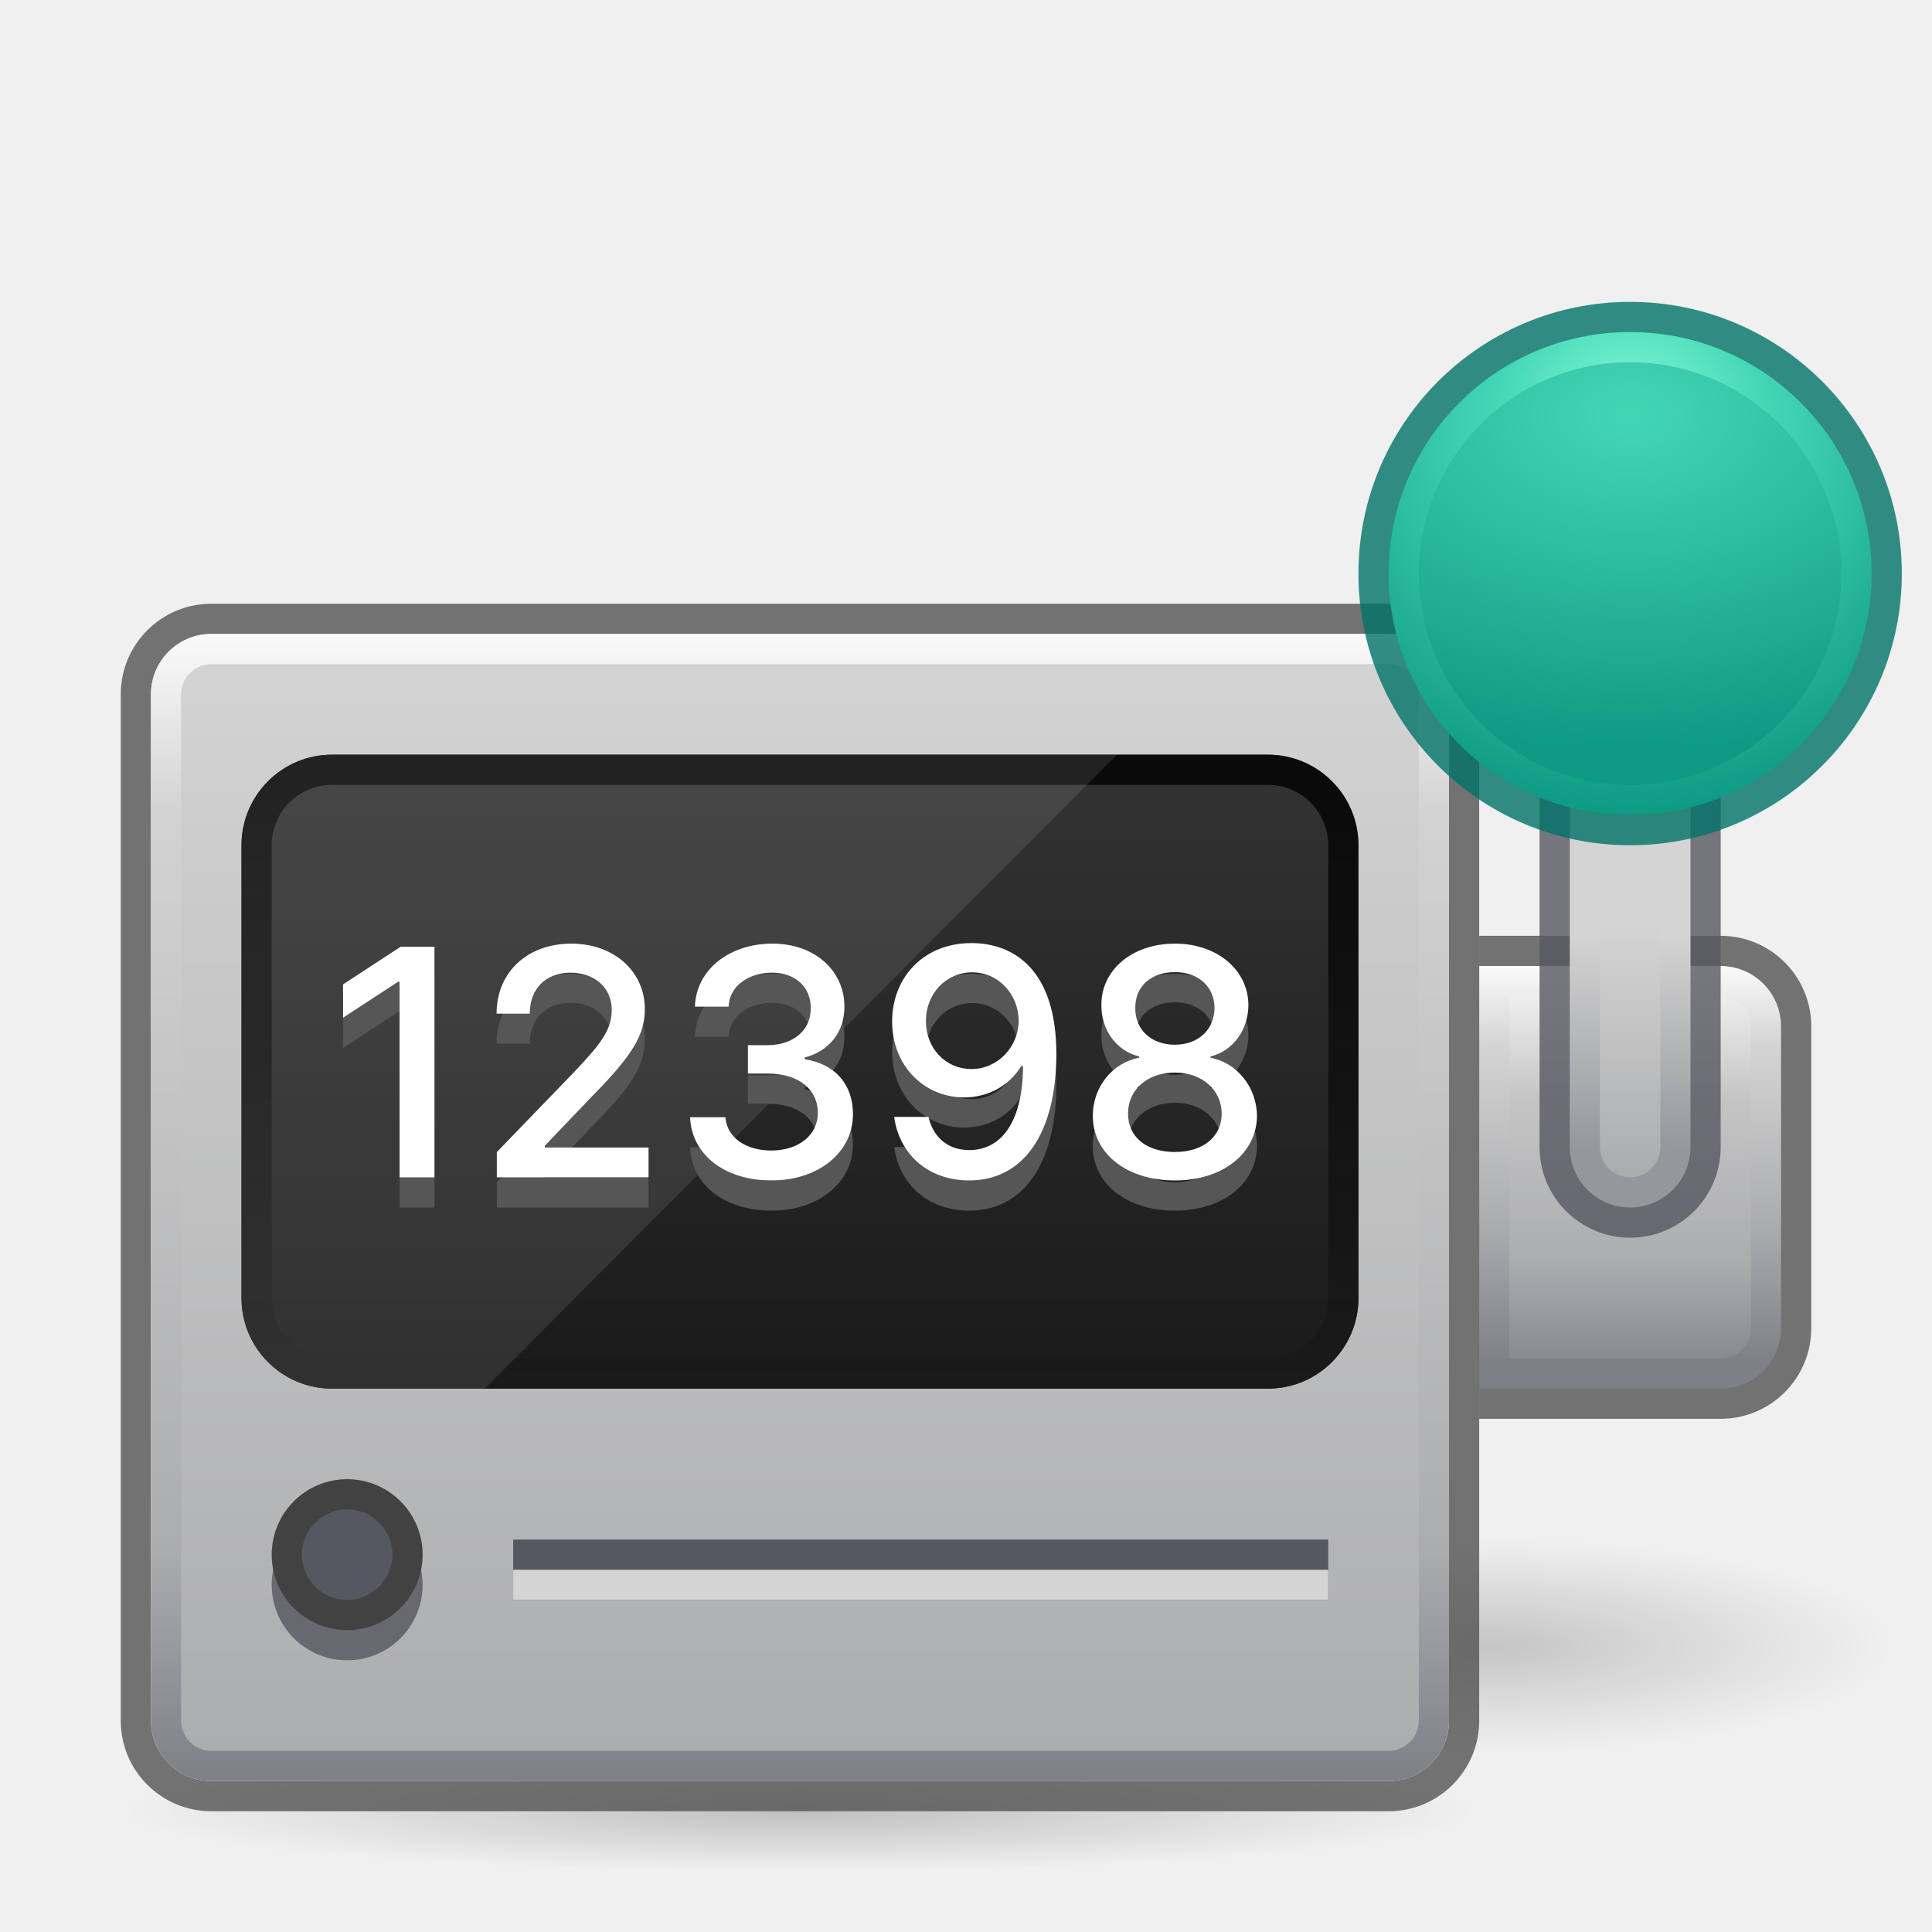
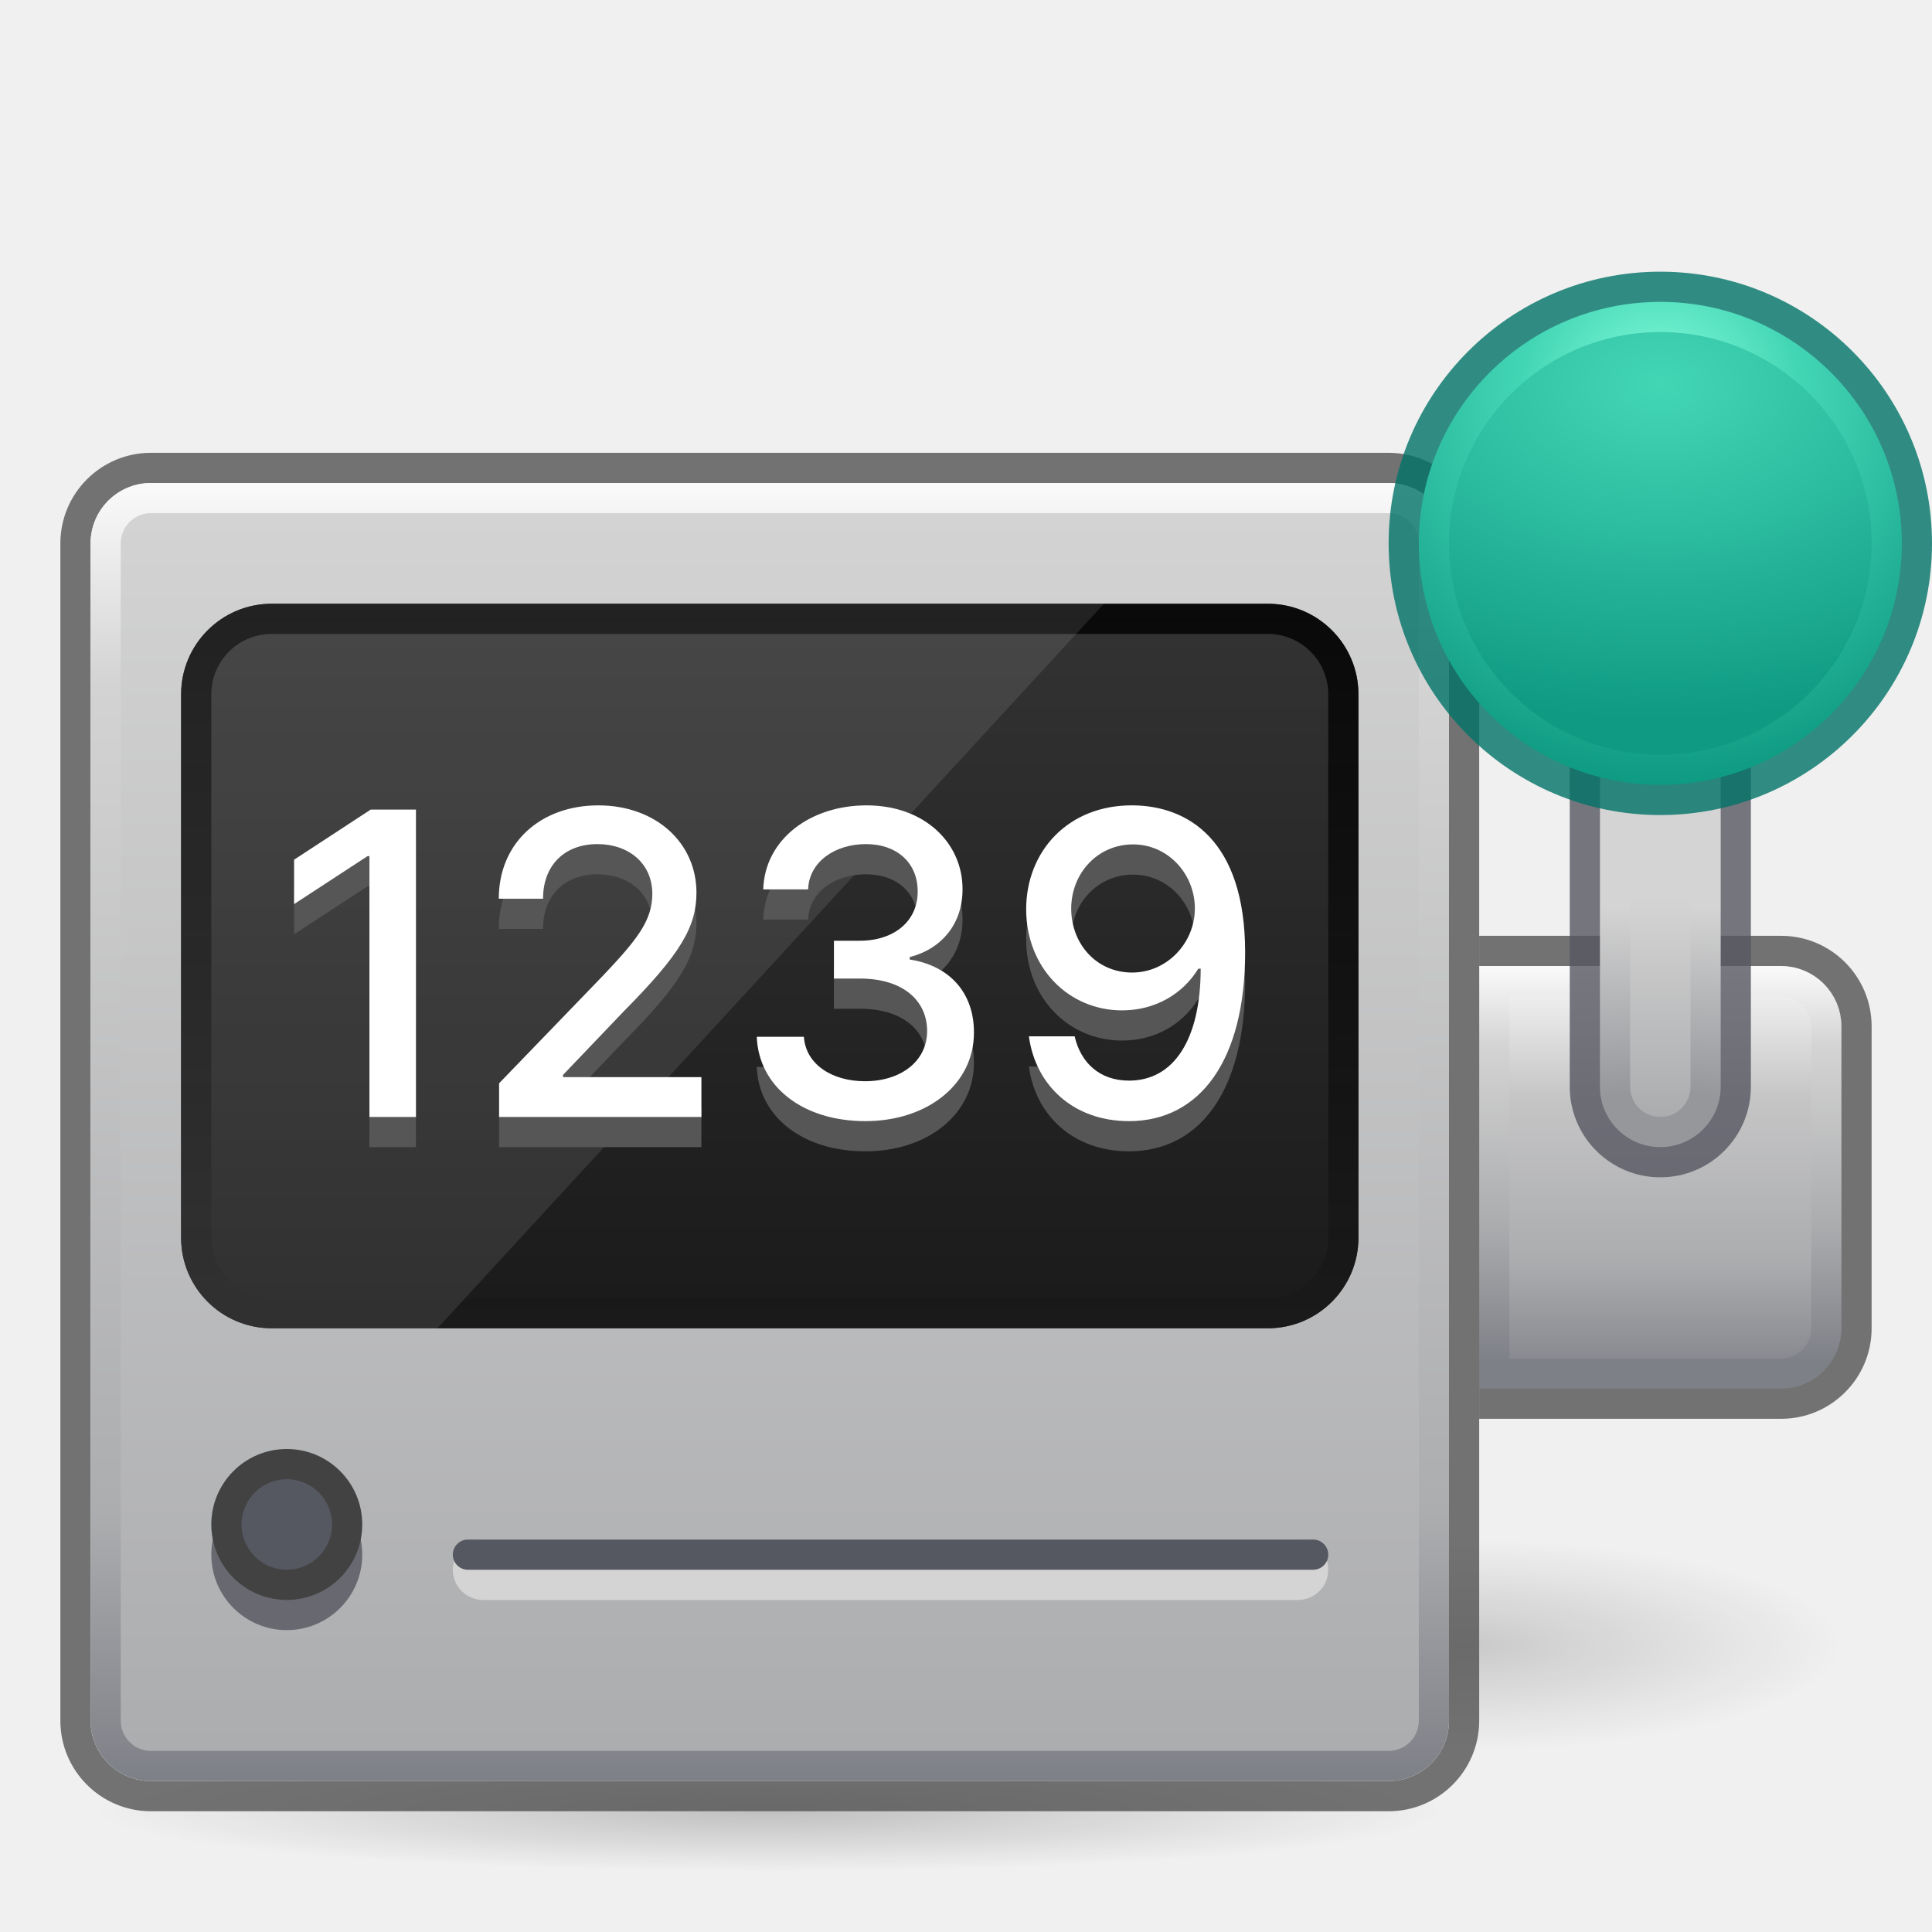
<svg xmlns="http://www.w3.org/2000/svg" width="64" height="64" viewBox="0 0 64 64" fill="none">
-   <ellipse cx="26.5" cy="60" rx="22.5" ry="2" fill="url(#paint0_radial_1:29)" fill-opacity="0.2" />
-   <ellipse cx="49.35" cy="54.53" rx="13.35" ry="3.53" fill="url(#paint1_radial_1:29)" fill-opacity="0.18" />
-   <path d="M49 31H57C58.657 31 60 32.343 60 34V44C60 45.657 58.657 47 57 47H49V31Z" fill="#535353" fill-opacity="0.8" />
-   <path d="M49.5 32.5H57C57.828 32.5 58.5 33.172 58.5 34V44C58.5 44.828 57.828 45.5 57 45.5H49.5V32.5Z" fill="url(#paint2_linear_1:29)" stroke="url(#paint3_linear_1:29)" />
-   <rect x="4.5" y="20.5" width="44" height="39" rx="2.5" stroke="#535353" stroke-opacity="0.8" />
-   <rect x="5.5" y="21.5" width="42" height="37" rx="1.5" fill="url(#paint4_linear_1:29)" stroke="url(#paint5_linear_1:29)" />
-   <rect x="8" y="25" width="37" height="21" rx="3" fill="url(#paint6_linear_1:29)" />
-   <rect x="8.5" y="25.5" width="36" height="20" rx="2.5" stroke="url(#paint7_linear_1:29)" stroke-opacity="0.9" />
-   <path d="M8 28V43C8 44.657 9.343 46 11 46H16.056L37 25H11C9.343 25 8 26.343 8 28Z" fill="white" fill-opacity="0.1" />
-   <path d="M44 52H17" stroke="#555761" stroke-width="2" />
-   <path d="M51 24H57V38C57 39.657 55.657 41 54 41C52.343 41 51 39.657 51 38V24Z" fill="#555761" fill-opacity="0.8" />
-   <path d="M52 23H56V38C56 39.105 55.105 40 54 40C52.895 40 52 39.105 52 38V23Z" fill="url(#paint8_radial_1:29)" />
-   <path d="M53 24H55V38C55 38.552 54.552 39 54 39C53.448 39 53 38.552 53 38V24Z" fill="url(#paint9_linear_1:29)" />
-   <circle cx="54" cy="19" r="9" fill="#007367" fill-opacity="0.8" />
-   <circle cx="54" cy="19" r="7.5" fill="url(#paint10_radial_1:29)" stroke="url(#paint11_radial_1:29)" />
-   <circle cx="11.5" cy="52.5" r="2.5" fill="#686970" />
-   <circle cx="11.5" cy="51.5" r="2.5" fill="#424242" />
-   <circle cx="11.5" cy="51.5" r="1.5" fill="#555761" />
-   <path d="M14.392 32.364H13.27L11.364 33.609V34.713L13.191 33.52H13.236V40H14.392V32.364ZM16.458 40H21.484V39.012H18.046V38.956L19.564 37.367C20.962 35.954 21.361 35.279 21.361 34.426C21.361 33.199 20.362 32.259 18.922 32.259C17.494 32.259 16.45 33.184 16.45 34.578H17.55C17.547 33.758 18.076 33.221 18.9 33.221C19.676 33.221 20.265 33.699 20.265 34.459C20.265 35.134 19.862 35.619 19.042 36.488L16.458 39.165V40ZM25.556 40.104C27.114 40.104 28.259 39.172 28.255 37.904C28.259 36.939 27.674 36.245 26.659 36.089V36.029C27.457 35.824 27.976 35.197 27.972 34.34C27.976 33.218 27.055 32.259 25.585 32.259C24.183 32.259 23.058 33.106 23.02 34.347H24.135C24.161 33.646 24.821 33.221 25.571 33.221C26.35 33.221 26.861 33.695 26.857 34.4C26.861 35.138 26.268 35.623 25.422 35.623H24.776V36.562H25.422C26.48 36.562 27.092 37.099 27.092 37.867C27.092 38.609 26.447 39.113 25.548 39.113C24.721 39.113 24.075 38.688 24.031 38.009H22.86C22.908 39.254 24.012 40.104 25.556 40.104ZM32.204 32.259C30.601 32.244 29.553 33.397 29.553 34.843C29.557 36.301 30.612 37.353 31.936 37.353C32.745 37.353 33.438 36.957 33.83 36.316H33.889C33.886 38.072 33.226 39.098 32.107 39.098C31.376 39.098 30.906 38.65 30.757 37.998H29.62C29.788 39.232 30.742 40.104 32.107 40.104C33.882 40.104 34.993 38.579 34.993 35.906C34.989 33.117 33.565 32.27 32.204 32.259ZM32.208 33.229C33.091 33.229 33.744 33.978 33.744 34.817C33.748 35.667 33.058 36.413 32.185 36.413C31.309 36.413 30.675 35.712 30.672 34.828C30.672 33.941 31.331 33.229 32.208 33.229ZM38.92 40.104C40.509 40.104 41.631 39.202 41.639 37.964C41.631 37.002 40.956 36.193 40.102 36.04V35.995C40.844 35.816 41.348 35.119 41.355 34.295C41.348 33.128 40.319 32.259 38.92 32.259C37.507 32.259 36.478 33.128 36.485 34.295C36.478 35.115 36.981 35.816 37.738 35.995V36.04C36.87 36.193 36.195 37.002 36.202 37.964C36.195 39.202 37.317 40.104 38.92 40.104ZM38.92 39.161C37.966 39.161 37.362 38.654 37.369 37.89C37.362 37.095 38.018 36.529 38.92 36.529C39.808 36.529 40.464 37.095 40.471 37.89C40.464 38.654 39.864 39.161 38.92 39.161ZM38.92 35.608C38.148 35.608 37.6 35.119 37.608 34.392C37.6 33.676 38.13 33.203 38.92 33.203C39.696 33.203 40.225 33.676 40.233 34.392C40.225 35.119 39.681 35.608 38.92 35.608Z" fill="#565656" />
-   <path d="M14.392 31.364H13.27L11.364 32.609V33.713L13.191 32.52H13.236V39H14.392V31.364ZM16.458 39H21.484V38.012H18.046V37.956L19.564 36.367C20.962 34.954 21.361 34.279 21.361 33.426C21.361 32.199 20.362 31.259 18.922 31.259C17.494 31.259 16.45 32.184 16.45 33.578H17.55C17.547 32.758 18.076 32.221 18.9 32.221C19.676 32.221 20.265 32.699 20.265 33.459C20.265 34.134 19.862 34.619 19.042 35.488L16.458 38.165V39ZM25.556 39.104C27.114 39.104 28.259 38.172 28.255 36.904C28.259 35.939 27.674 35.245 26.659 35.089V35.029C27.457 34.824 27.976 34.197 27.972 33.34C27.976 32.218 27.055 31.259 25.585 31.259C24.183 31.259 23.058 32.106 23.02 33.347H24.135C24.161 32.646 24.821 32.221 25.571 32.221C26.35 32.221 26.861 32.695 26.857 33.4C26.861 34.138 26.268 34.623 25.422 34.623H24.776V35.562H25.422C26.48 35.562 27.092 36.099 27.092 36.867C27.092 37.609 26.447 38.113 25.548 38.113C24.721 38.113 24.075 37.688 24.031 37.009H22.86C22.908 38.254 24.012 39.104 25.556 39.104ZM32.204 31.241C30.601 31.229 29.553 32.378 29.553 33.84C29.553 35.301 30.612 36.353 31.936 36.353C32.745 36.353 33.438 35.957 33.83 35.316H33.889C33.886 37.072 33.226 38.098 32.107 38.098C31.376 38.098 30.906 37.65 30.757 36.998H29.62C29.788 38.232 30.742 39.104 32.107 39.104C33.882 39.104 34.989 37.579 34.993 34.906C34.989 32.098 33.565 31.252 32.204 31.241ZM32.208 32.21C33.091 32.21 33.744 32.959 33.744 33.813C33.744 34.667 33.058 35.413 32.185 35.413C31.309 35.413 30.672 34.712 30.672 33.825C30.672 32.922 31.331 32.21 32.208 32.21ZM38.92 39.104C40.509 39.104 41.631 38.202 41.639 36.964C41.631 36.002 40.956 35.193 40.102 35.04V34.995C40.844 34.816 41.348 34.119 41.355 33.295C41.348 32.128 40.319 31.259 38.92 31.259C37.507 31.259 36.478 32.128 36.485 33.295C36.478 34.115 36.981 34.816 37.738 34.995V35.04C36.87 35.193 36.195 36.002 36.202 36.964C36.195 38.202 37.317 39.104 38.92 39.104ZM38.92 34.608C38.148 34.608 37.6 34.119 37.608 33.392C37.6 32.676 38.13 32.203 38.92 32.203C39.696 32.203 40.225 32.676 40.233 33.392C40.225 34.119 39.681 34.608 38.92 34.608ZM38.92 38.161C37.966 38.161 37.362 37.654 37.369 36.89C37.362 36.095 38.018 35.529 38.92 35.529C39.808 35.529 40.464 36.095 40.471 36.89C40.464 37.654 39.864 38.161 38.92 38.161Z" fill="white" />
-   <rect x="17" y="52" width="27" height="1" fill="#D4D4D4" />
+   <ellipse cx="25.5" cy="60" rx="22.5" ry="2" fill="url(#paint0_radial_1_29)" fill-opacity="0.2" />
+   <ellipse cx="48.5" cy="54.5" rx="12.5" ry="3.5" fill="url(#paint1_radial_1_29)" fill-opacity="0.16" />
+   <path d="M49 31H59C60.657 31 62 32.343 62 34V44C62 45.657 60.657 47 59 47H49V31Z" fill="#535353" fill-opacity="0.8" />
+   <path d="M49.5 32.5H59C59.828 32.5 60.5 33.172 60.5 34V44C60.5 44.828 59.828 45.5 59 45.5H49.5V32.5Z" fill="url(#paint2_linear_1_29)" stroke="url(#paint3_linear_1_29)" />
+   <rect x="2.5" y="15.5" width="46" height="44" rx="2.5" stroke="#535353" stroke-opacity="0.8" />
+   <rect x="3.5" y="16.5" width="44" height="42" rx="1.5" fill="url(#paint4_linear_1_29)" stroke="url(#paint5_linear_1_29)" />
+   <rect x="6" y="20" width="39" height="24" rx="3" fill="url(#paint6_linear_1_29)" />
+   <rect x="6.5" y="20.5" width="38" height="23" rx="2.5" stroke="url(#paint7_linear_1_29)" stroke-opacity="0.9" />
+   <path d="M6 23V41C6 42.657 7.343 44 9 44H14.491L36.568 20H9C7.343 20 6 21.343 6 23Z" fill="white" fill-opacity="0.1" />
+   <path d="M52 24H58V36C58 37.657 56.657 39 55 39V39C53.343 39 52 37.657 52 36V24Z" fill="#555761" fill-opacity="0.8" />
+   <path d="M53 23H57V36C57 37.105 56.105 38 55 38V38C53.895 38 53 37.105 53 36V23Z" fill="url(#paint8_radial_1_29)" />
+   <path d="M54 24H56V36C56 36.552 55.552 37 55 37V37C54.448 37 54 36.552 54 36V24Z" fill="url(#paint9_linear_1_29)" />
+   <circle cx="55" cy="18" r="9" fill="#007367" fill-opacity="0.8" />
+   <circle cx="55" cy="18" r="7.5" fill="url(#paint10_radial_1_29)" stroke="url(#paint11_radial_1_29)" />
+   <circle cx="9.5" cy="51.5" r="2.5" fill="#686970" />
+   <circle cx="9.5" cy="50.5" r="2.5" fill="#424242" />
+   <circle cx="9.5" cy="50.5" r="1.5" fill="#555761" />
+   <path d="M13.779 27.818H12.282L9.742 29.479V30.95L12.178 29.359H12.238V38H13.779V27.818ZM16.533 38H23.235V36.682H18.651V36.608L20.674 34.49C22.539 32.606 23.071 31.706 23.071 30.567C23.071 28.932 21.738 27.679 19.819 27.679C17.915 27.679 16.523 28.912 16.523 30.771H17.99C17.985 29.678 18.691 28.962 19.79 28.962C20.824 28.962 21.609 29.598 21.609 30.612C21.609 31.512 21.072 32.158 19.978 33.317L16.533 36.886V38ZM28.664 38.139C30.742 38.139 32.268 36.896 32.263 35.206C32.268 33.918 31.488 32.994 30.135 32.785V32.705C31.199 32.432 31.89 31.597 31.885 30.453C31.89 28.957 30.662 27.679 28.704 27.679C26.834 27.679 25.333 28.808 25.283 30.463H26.77C26.804 29.528 27.684 28.962 28.684 28.962C29.723 28.962 30.404 29.593 30.399 30.533C30.404 31.517 29.613 32.163 28.485 32.163H27.625V33.416H28.485C29.897 33.416 30.712 34.132 30.712 35.156C30.712 36.146 29.852 36.817 28.654 36.817C27.55 36.817 26.69 36.25 26.63 35.345H25.069C25.134 37.006 26.606 38.139 28.664 38.139ZM37.528 27.679C35.39 27.659 33.993 29.195 33.993 31.124C33.998 33.068 35.405 34.47 37.17 34.47C38.249 34.47 39.174 33.943 39.696 33.088H39.775C39.77 35.43 38.89 36.797 37.399 36.797C36.424 36.797 35.798 36.2 35.599 35.33H34.083C34.307 36.976 35.579 38.139 37.399 38.139C39.765 38.139 41.247 36.106 41.247 32.541C41.242 28.822 39.343 27.694 37.528 27.679ZM37.533 28.972C38.711 28.972 39.581 29.971 39.581 31.09C39.586 32.223 38.667 33.217 37.503 33.217C36.335 33.217 35.49 32.283 35.485 31.104C35.485 29.921 36.365 28.972 37.533 28.972Z" fill="#565656" />
+   <path d="M13.779 26.818H12.282L9.742 28.479V29.95L12.178 28.359H12.238V37H13.779V26.818ZM16.533 37H23.235V35.682H18.651V35.608L20.674 33.49C22.539 31.606 23.071 30.706 23.071 29.567C23.071 27.932 21.738 26.679 19.819 26.679C17.915 26.679 16.523 27.912 16.523 29.771H17.99C17.985 28.678 18.691 27.962 19.79 27.962C20.824 27.962 21.609 28.598 21.609 29.612C21.609 30.512 21.072 31.158 19.978 32.317L16.533 35.886V37ZM28.664 37.139C30.742 37.139 32.268 35.896 32.263 34.206C32.268 32.918 31.488 31.994 30.135 31.785V31.705C31.199 31.432 31.89 30.597 31.885 29.453C31.89 27.957 30.662 26.679 28.704 26.679C26.834 26.679 25.333 27.808 25.283 29.463H26.77C26.804 28.528 27.684 27.962 28.684 27.962C29.723 27.962 30.404 28.593 30.399 29.533C30.404 30.517 29.613 31.163 28.485 31.163H27.625V32.416H28.485C29.897 32.416 30.712 33.132 30.712 34.156C30.712 35.146 29.852 35.817 28.654 35.817C27.55 35.817 26.69 35.25 26.63 34.345H25.069C25.134 36.006 26.606 37.139 28.664 37.139ZM37.528 26.679C35.39 26.659 33.993 28.195 33.993 30.124C33.998 32.068 35.405 33.47 37.17 33.47C38.249 33.47 39.174 32.943 39.696 32.088H39.775C39.77 34.43 38.89 35.797 37.399 35.797C36.424 35.797 35.798 35.2 35.599 34.33H34.083C34.307 35.976 35.579 37.139 37.399 37.139C39.765 37.139 41.247 35.106 41.247 31.541C41.242 27.822 39.343 26.694 37.528 26.679ZM37.533 27.972C38.711 27.972 39.581 28.971 39.581 30.09C39.586 31.223 38.667 32.217 37.503 32.217C36.335 32.217 35.49 31.283 35.485 30.104C35.485 28.921 36.365 27.972 37.533 27.972Z" fill="white" />
+   <path d="M15 52C15 51.448 15.448 51 16 51H43C43.552 51 44 51.448 44 52V52C44 52.552 43.552 53 43 53H16C15.448 53 15 52.552 15 52V52Z" fill="#D4D4D4" />
+   <rect x="15" y="51" width="29" height="1" rx="0.5" fill="#555761" />
  <defs>
-     <radialGradient id="paint0_radial_1:29" cx="0" cy="0" r="1" gradientUnits="userSpaceOnUse" gradientTransform="translate(26.5 60) rotate(90) scale(2 22.5)">
+     <radialGradient id="paint0_radial_1_29" cx="0" cy="0" r="1" gradientUnits="userSpaceOnUse" gradientTransform="translate(25.5 60) rotate(90) scale(2 22.5)">
      <stop />
      <stop offset="1" stop-opacity="0" />
    </radialGradient>
-     <radialGradient id="paint1_radial_1:29" cx="0" cy="0" r="1" gradientUnits="userSpaceOnUse" gradientTransform="translate(49.3497 54.5303) rotate(90) scale(3.53031 13.3497)">
+     <radialGradient id="paint1_radial_1_29" cx="0" cy="0" r="1" gradientUnits="userSpaceOnUse" gradientTransform="translate(48.5 54.5) rotate(90) scale(3.5 12.5)">
      <stop />
      <stop offset="1" stop-opacity="0" />
    </radialGradient>
-     <linearGradient id="paint2_linear_1:29" x1="54" y1="32" x2="54" y2="46" gradientUnits="userSpaceOnUse">
+     <linearGradient id="paint2_linear_1_29" x1="55" y1="32" x2="55" y2="46" gradientUnits="userSpaceOnUse">
      <stop stop-color="#FAFAFA" />
      <stop offset="0.312" stop-color="#C5C5C6" />
      <stop offset="0.703" stop-color="#ABACAE" />
      <stop offset="1" stop-color="#7E8087" />
    </linearGradient>
-     <linearGradient id="paint3_linear_1:29" x1="54" y1="32" x2="54" y2="46" gradientUnits="userSpaceOnUse">
+     <linearGradient id="paint3_linear_1_29" x1="55" y1="32" x2="55" y2="46" gradientUnits="userSpaceOnUse">
      <stop stop-color="#FAFAFA" />
      <stop offset="0.188" stop-color="#D4D4D4" />
      <stop offset="0.615" stop-color="#ABACAE" />
      <stop offset="0.938" stop-color="#7E8087" />
    </linearGradient>
-     <linearGradient id="paint4_linear_1:29" x1="26.5" y1="21" x2="26.5" y2="59" gradientUnits="userSpaceOnUse">
+     <linearGradient id="paint4_linear_1_29" x1="25.5" y1="16" x2="25.5" y2="59" gradientUnits="userSpaceOnUse">
      <stop stop-color="#D4D4D4" />
      <stop offset="1" stop-color="#ABACAE" />
    </linearGradient>
-     <linearGradient id="paint5_linear_1:29" x1="26.5" y1="21" x2="26.5" y2="59" gradientUnits="userSpaceOnUse">
+     <linearGradient id="paint5_linear_1_29" x1="25.5" y1="16" x2="25.5" y2="59" gradientUnits="userSpaceOnUse">
      <stop stop-color="#FAFAFA" />
      <stop offset="0.156" stop-color="#D3D3D3" />
      <stop offset="0.794" stop-color="#ACADAF" />
      <stop offset="1" stop-color="#7E8087" />
    </linearGradient>
-     <linearGradient id="paint6_linear_1:29" x1="26.5" y1="25" x2="26.5" y2="46" gradientUnits="userSpaceOnUse">
+     <linearGradient id="paint6_linear_1_29" x1="25.5" y1="20" x2="25.5" y2="44" gradientUnits="userSpaceOnUse">
      <stop stop-color="#333333" />
      <stop offset="1" stop-color="#1A1A1A" />
    </linearGradient>
-     <linearGradient id="paint7_linear_1:29" x1="26.5" y1="25" x2="26.5" y2="46" gradientUnits="userSpaceOnUse">
+     <linearGradient id="paint7_linear_1_29" x1="25.5" y1="20" x2="25.5" y2="44" gradientUnits="userSpaceOnUse">
      <stop stop-opacity="0.9" />
      <stop offset="1" stop-color="#1A1A1A" stop-opacity="0.9" />
    </linearGradient>
-     <radialGradient id="paint8_radial_1:29" cx="0" cy="0" r="1" gradientUnits="userSpaceOnUse" gradientTransform="translate(54 40) rotate(-90) scale(9.03125 20.9227)">
+     <radialGradient id="paint8_radial_1_29" cx="0" cy="0" r="1" gradientUnits="userSpaceOnUse" gradientTransform="translate(55 38) rotate(-90) scale(7.96875 20.9227)">
      <stop offset="0.224" stop-color="#95979B" />
      <stop offset="1" stop-color="#D4D4D4" />
    </radialGradient>
-     <linearGradient id="paint9_linear_1:29" x1="54" y1="26.109" x2="54" y2="39" gradientUnits="userSpaceOnUse">
+     <linearGradient id="paint9_linear_1_29" x1="55" y1="25.828" x2="55" y2="37" gradientUnits="userSpaceOnUse">
      <stop offset="0.349" stop-color="#D4D4D4" />
      <stop offset="1" stop-color="#ABACAE" />
    </linearGradient>
-     <radialGradient id="paint10_radial_1:29" cx="0" cy="0" r="1" gradientUnits="userSpaceOnUse" gradientTransform="translate(54 13.7692) rotate(90) scale(11.0769 17.1739)">
+     <radialGradient id="paint10_radial_1_29" cx="0" cy="0" r="1" gradientUnits="userSpaceOnUse" gradientTransform="translate(55 12.7692) rotate(90) scale(11.0769 17.1739)">
      <stop stop-color="#43D6B5" />
      <stop offset="1" stop-color="#0E9A83" />
    </radialGradient>
-     <radialGradient id="paint11_radial_1:29" cx="0" cy="0" r="1" gradientUnits="userSpaceOnUse" gradientTransform="translate(54 14.0769) rotate(90) scale(12.9231)">
+     <radialGradient id="paint11_radial_1_29" cx="0" cy="0" r="1" gradientUnits="userSpaceOnUse" gradientTransform="translate(55 13.0769) rotate(90) scale(12.9231)">
      <stop stop-color="#89FFDD" />
      <stop offset="0.354" stop-color="#43D6B5" />
      <stop offset="1" stop-color="#0E9A83" />
    </radialGradient>
  </defs>
</svg>
